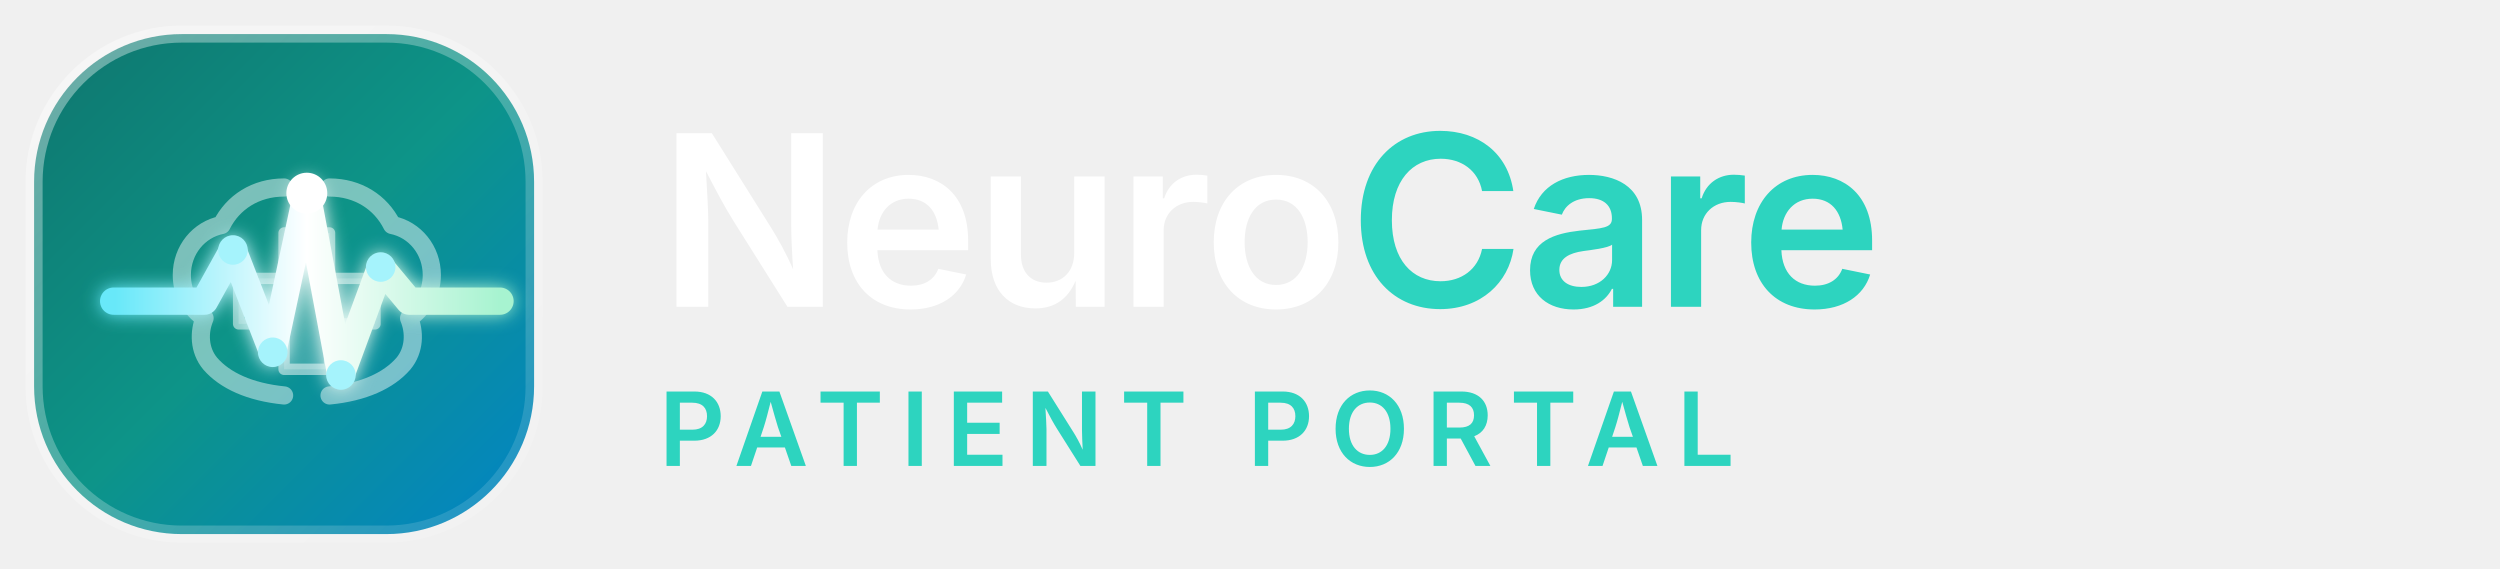
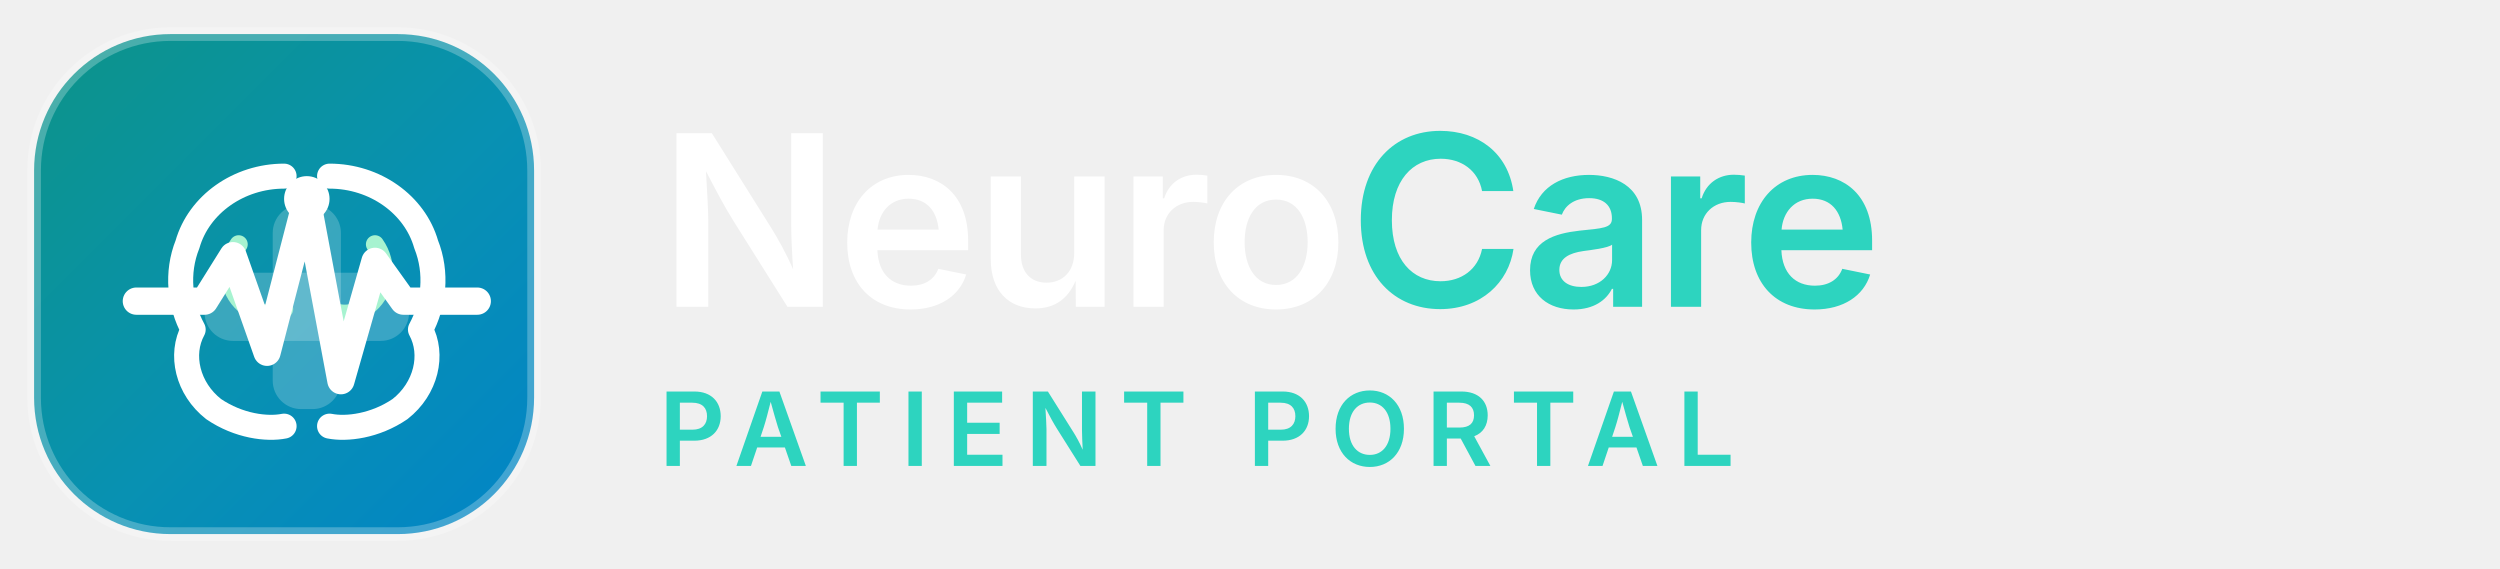
<svg xmlns="http://www.w3.org/2000/svg" viewBox="0 0 220 50" width="220" height="50" fill="none">
  <defs>
    <linearGradient id="logoWhiteBgGrad" x1="0%" y1="0%" x2="100%" y2="100%">
-       <stop offset="0%" stop-color="#0f766e" />
-       <stop offset="50%" stop-color="#0d9488" />
+       <stop offset="0%" stop-color="#0d9488" />
+       <stop offset="55%" stop-color="#0891b2" />
      <stop offset="100%" stop-color="#0284c7" />
    </linearGradient>
-     <linearGradient id="logoWhitePulseGrad" x1="0%" y1="0%" x2="100%" y2="0%">
-       <stop offset="0%" stop-color="#67e8f9" />
-       <stop offset="50%" stop-color="#ffffff" />
-       <stop offset="100%" stop-color="#a7f3d0" />
-     </linearGradient>
-     <linearGradient id="logoWhiteGlowGrad" x1="0%" y1="0%" x2="100%" y2="100%">
-       <stop offset="0%" stop-color="#ffffff" stop-opacity="0.4" />
-       <stop offset="100%" stop-color="#ffffff" stop-opacity="0.1" />
-     </linearGradient>
-     <filter id="logoWhitePulseGlow" x="-20%" y="-20%" width="140%" height="140%">
-       <feGaussianBlur stdDeviation="0.8" result="blur" />
-       <feComposite in="SourceGraphic" in2="blur" operator="over" />
-     </filter>
  </defs>
  <g transform="translate(3, 3)">
-     <rect width="44" height="44" rx="13" fill="url(#logoWhiteBgGrad)" />
-     <rect width="44" height="44" rx="13" stroke="url(#logoWhiteGlowGrad)" stroke-width="1.5" />
-     <path d="M22 13.5C19.5 13.5 17.5 14.8 16.5 16.8C14.5 17.2 13 19 13 21.2C13 22.8 13.8 24.2 15 25C14.5 26.2 14.5 27.8 15.5 29C16.8 30.5 19 31.5 22 31.8" stroke="white" stroke-opacity="0.45" stroke-width="1.6" stroke-linecap="round" stroke-linejoin="round" fill="none" />
-     <path d="M26 13.5C28.5 13.5 30.5 14.8 31.5 16.8C33.5 17.2 35 19 35 21.2C35 22.8 34.2 24.2 33 25C33.5 26.2 33.5 27.8 32.5 29C31.2 30.5 29 31.5 26 31.8" stroke="white" stroke-opacity="0.45" stroke-width="1.6" stroke-linecap="round" stroke-linejoin="round" fill="none" />
-     <path d="M22 17.5H26V21.5H30V25.5H26V29.5H22V25.5H18V21.5H22V17.5Z" fill="white" fill-opacity="0.2" stroke="white" stroke-opacity="0.5" stroke-width="1" stroke-linejoin="round" />
-     <path d="M7 23.5H15L17.5 19L21 28L24 14L27 30L30.5 20.5L33 23.5H41" stroke="url(#logoWhitePulseGrad)" stroke-width="2.4" stroke-linecap="round" stroke-linejoin="round" filter="url(#logoWhitePulseGlow)" />
-     <circle cx="24" cy="14" r="1.8" fill="#ffffff" />
-     <circle cx="17.5" cy="19" r="1.3" fill="#a5f3fc" />
-     <circle cx="30.5" cy="20.5" r="1.3" fill="#a5f3fc" />
-     <circle cx="21" cy="28" r="1.3" fill="#a5f3fc" />
-     <circle cx="27" cy="30" r="1.3" fill="#a5f3fc" />
+     <rect width="44" height="44" rx="12" fill="url(#logoWhiteBgGrad)" />
+     <rect width="44" height="44" rx="12" stroke="white" stroke-opacity="0.25" stroke-width="1.2" />
+     <rect x="21" y="15" width="6" height="18" rx="2.5" fill="white" fill-opacity="0.2" />
+     <rect x="15" y="21" width="18" height="6" rx="2.5" fill="white" fill-opacity="0.2" />
+     <path d="M22 12.5C18 12.5 14.5 15 13.5 18.5C12.5 21 12.8 23.8 14 26C12.8 28.2 13.5 31.2 15.8 33C18 34.5 20.5 34.8 22 34.5" stroke="#ffffff" stroke-width="2.2" stroke-linecap="round" stroke-linejoin="round" />
+     <path d="M18 18.5C16.8 20.2 17 22.5 18.5 23.8C19.8 24.8 21.2 24.8 22 24.2" stroke="#a7f3d0" stroke-width="1.6" stroke-linecap="round" />
+     <path d="M26 12.5C30 12.5 33.5 15 34.5 18.5C35.5 21 35.2 23.8 34 26C35.2 28.2 34.5 31.2 32.2 33C30 34.5 27.5 34.8 26 34.5" stroke="#ffffff" stroke-width="2.2" stroke-linecap="round" stroke-linejoin="round" />
+     <path d="M30 18.5C31.2 20.2 31 22.5 29.5 23.8C28.2 24.8 26.8 24.8 26 24.2" stroke="#a7f3d0" stroke-width="1.6" stroke-linecap="round" />
+     <path d="M9 23.5H15L17.5 19.5L20.5 28L24 14.5L27 30.5L30 20L32.5 23.5H39" stroke="#ffffff" stroke-width="2.4" stroke-linecap="round" stroke-linejoin="round" />
+     <circle cx="24" cy="14.5" r="2" fill="#ffffff" />
  </g>
  <text x="58" y="27" font-family="'Plus Jakarta Sans', system-ui, -apple-system, sans-serif" font-size="21" font-weight="600" fill="#ffffff" letter-spacing="-0.3">
    Neuro<tspan fill="#2dd4bf">Care</tspan>
  </text>
  <text x="58" y="41" font-family="'Plus Jakarta Sans', system-ui, -apple-system, sans-serif" font-size="9" font-weight="600" fill="#2dd4bf" letter-spacing="1.5">
    PATIENT PORTAL
  </text>
</svg>
